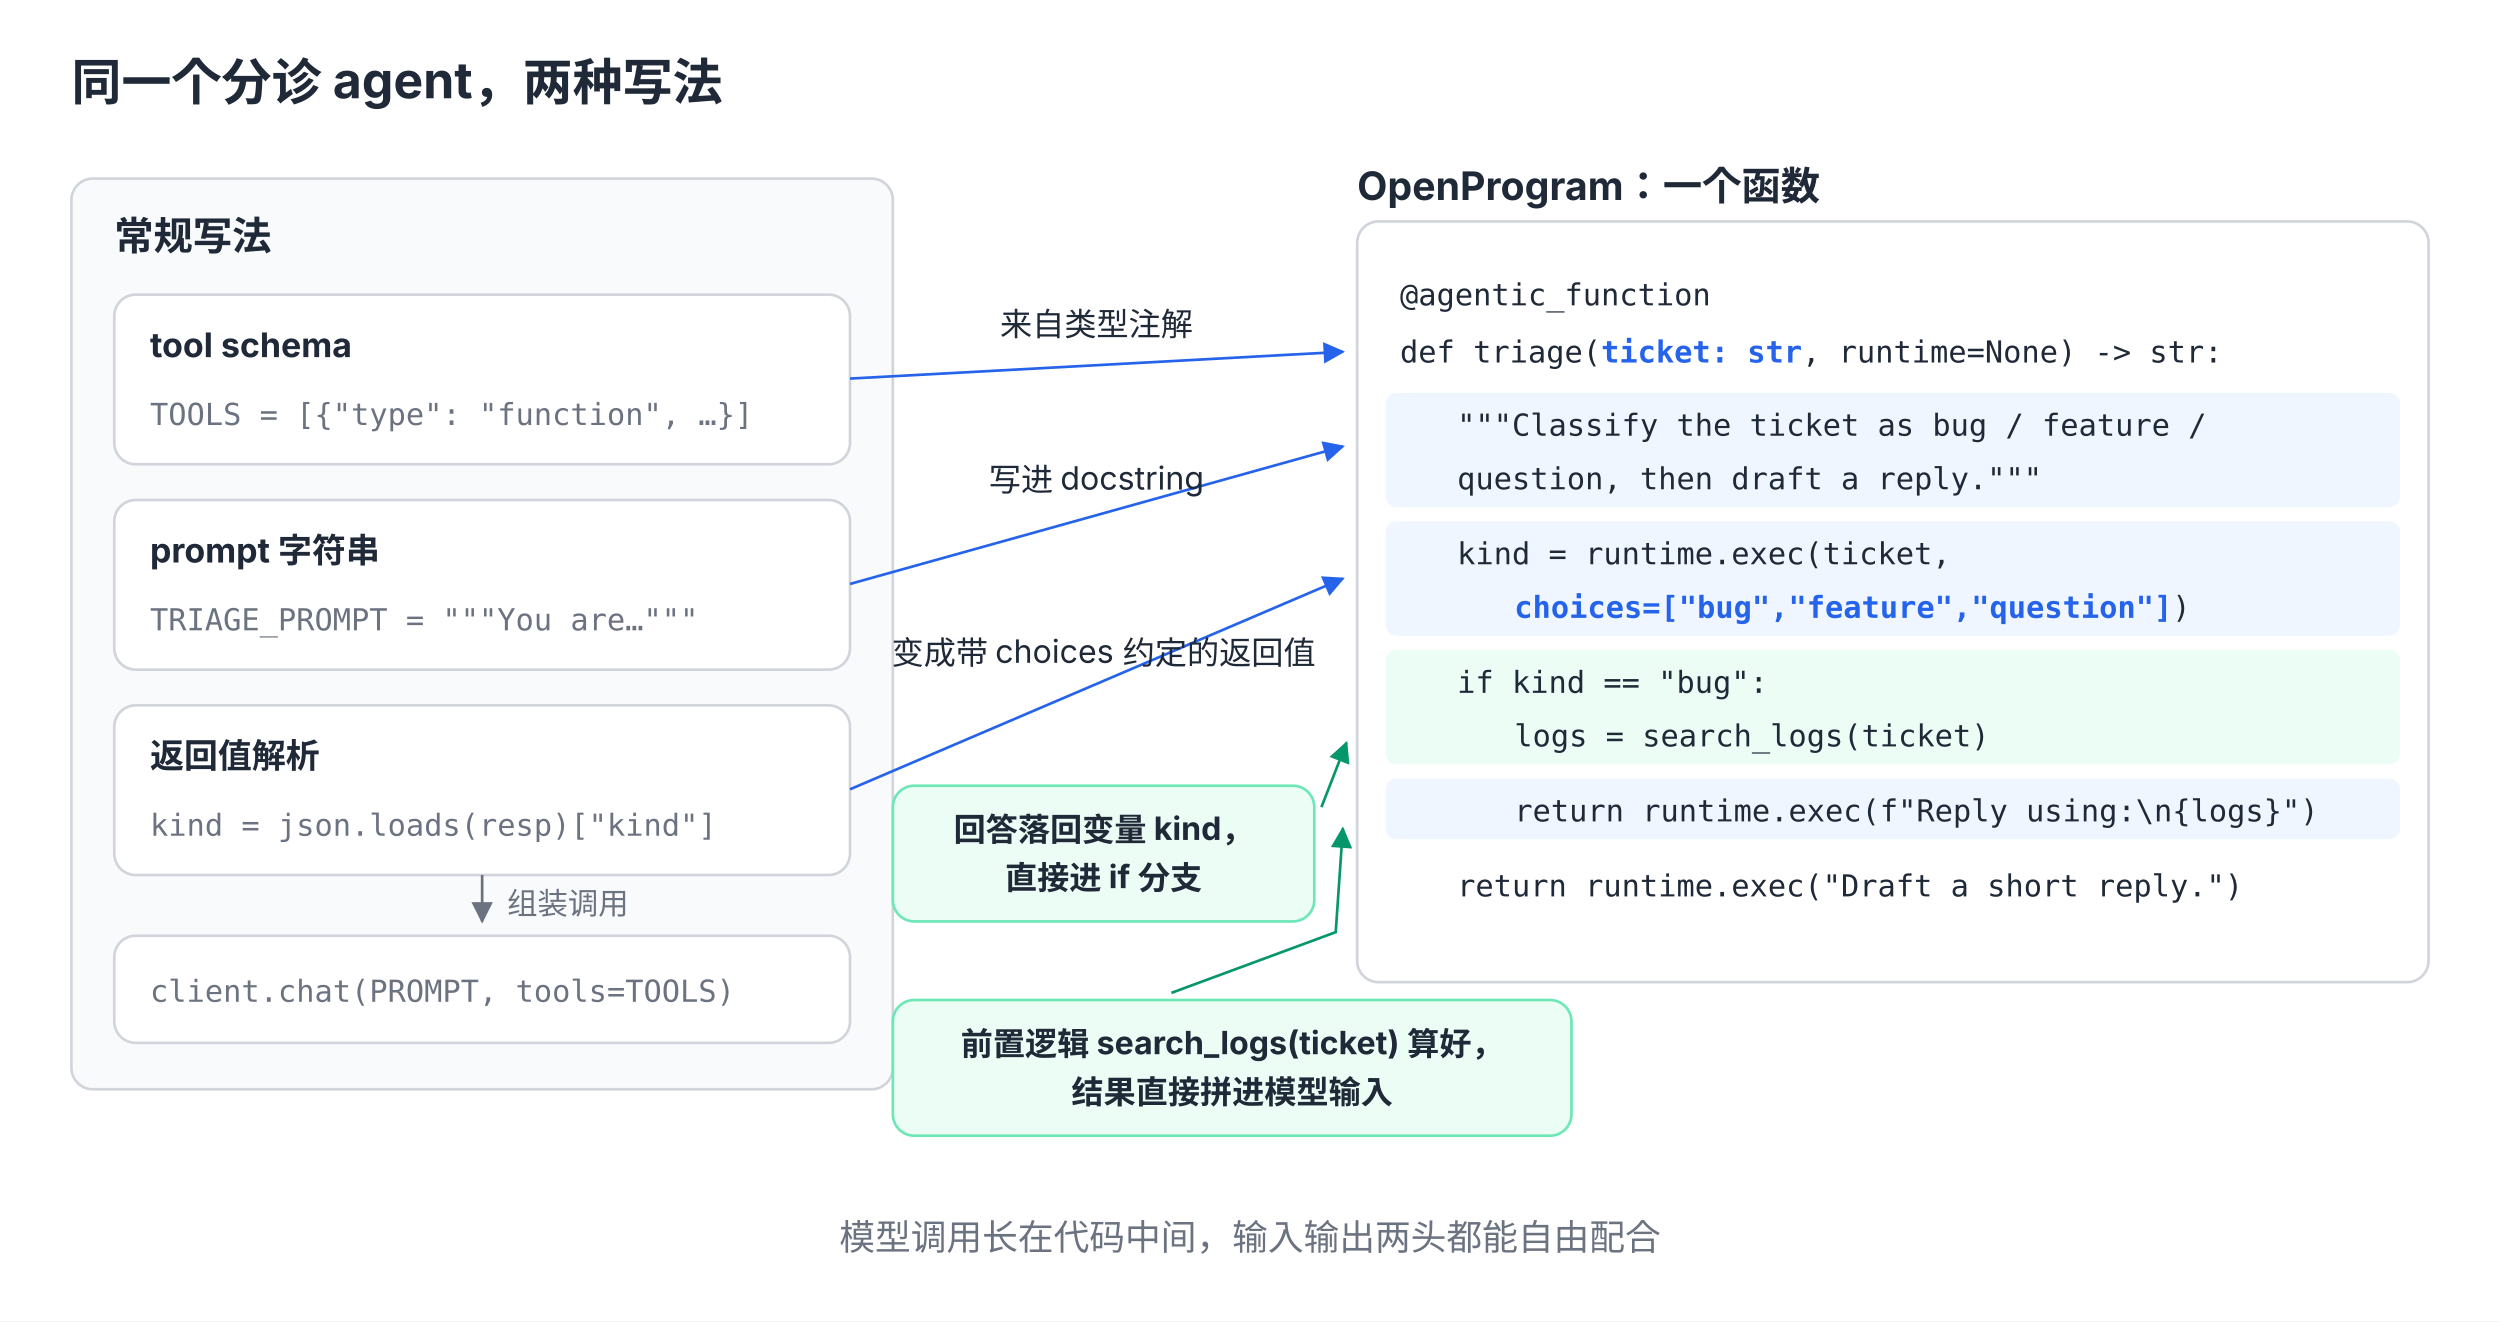
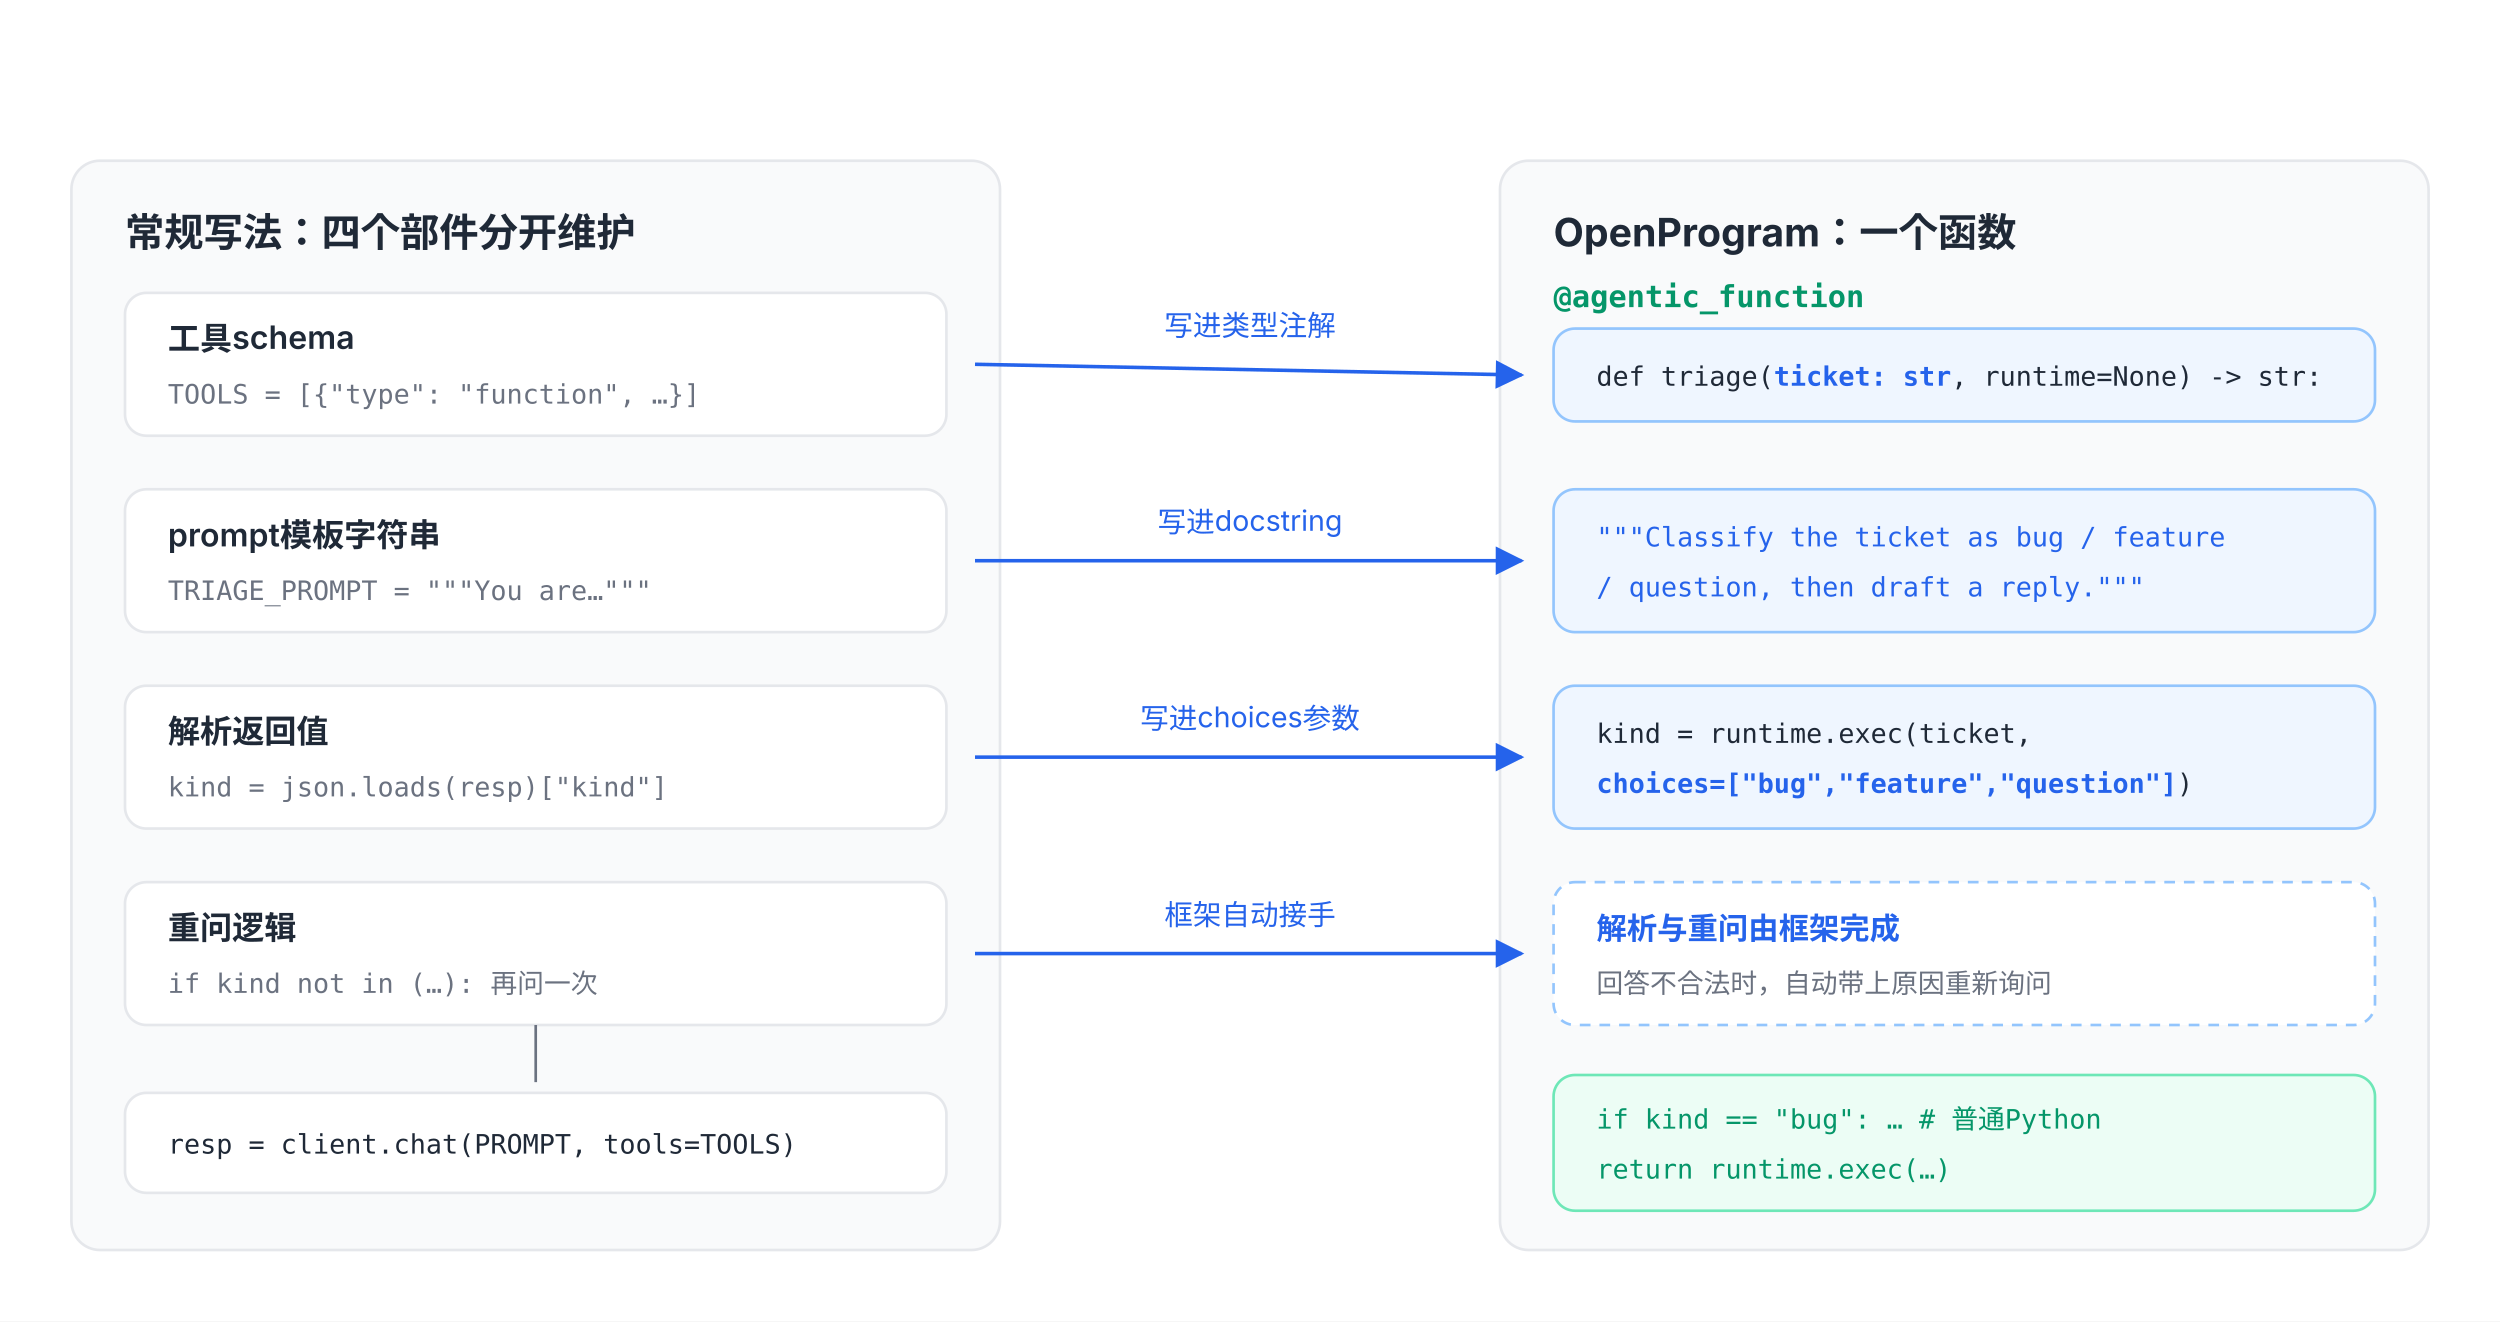
- <svg xmlns="http://www.w3.org/2000/svg" viewBox="0 0 1400 740" role="img" aria-label="同一个分诊 agent,两种写法:常规写法的 prompt、schema、解析在函数写法里各有位置,输入输出与代码自由配合">
+ <svg xmlns="http://www.w3.org/2000/svg" viewBox="0 0 1400 740" role="img" aria-label="同一个分诊agent的两种写法:常规写法的四个部件在函数写法里各有位置" font-family="-apple-system, 'PingFang SC', 'Helvetica Neue', sans-serif">
  <defs>
    <marker id="arrow" viewBox="0 0 10 10" refX="9" refY="5" markerWidth="8" markerHeight="8" orient="auto-start-reverse">
      <path d="M0,0 L10,5 L0,10 z" fill="#2563eb" />
    </marker>
-     <marker id="arrowg" viewBox="0 0 10 10" refX="9" refY="5" markerWidth="8" markerHeight="8" orient="auto-start-reverse">
-       <path d="M0,0 L10,5 L0,10 z" fill="#059669" />
-     </marker>
-     <marker id="arrowgray" viewBox="0 0 10 10" refX="9" refY="5" markerWidth="8" markerHeight="8" orient="auto-start-reverse">
-       <path d="M0,0 L10,5 L0,10 z" fill="#6b7280" />
-     </marker>
  </defs>
-   <style>
-     .t   { font-family: -apple-system, "PingFang SC", sans-serif; fill: #1f2937; }
-     .mut { font-family: -apple-system, "PingFang SC", sans-serif; fill: #6b7280; }
-     .c   { font-family: Menlo, monospace; font-size: 17px; fill: #1f2937; }
-     .cm  { font-family: Menlo, monospace; font-size: 17px; fill: #6b7280; }
-   </style>
  <rect width="1400" height="740" fill="#ffffff" />
-   <text x="40" y="56" class="t" font-size="28" font-weight="700">同一个分诊 agent，两种写法</text>
-   <rect x="40" y="100" width="460" height="510" rx="12" fill="#f9fafb" stroke="#d1d5db" stroke-width="1.5" />
-   <text x="64" y="140" class="t" font-size="22" font-weight="700">常规写法</text>
-   <rect x="64" y="165" width="412" height="95" rx="12" fill="#ffffff" stroke="#d1d5db" stroke-width="1.5" />
-   <text x="84" y="200" class="t" font-size="19" font-weight="700">tool schema</text>
-   <text x="84" y="238" class="cm">TOOLS = [{"type": "function", …}]</text>
-   <rect x="64" y="280" width="412" height="95" rx="12" fill="#ffffff" stroke="#d1d5db" stroke-width="1.5" />
-   <text x="84" y="315" class="t" font-size="19" font-weight="700">prompt 字符串</text>
-   <text x="84" y="353" class="cm">TRIAGE_PROMPT = """You are…"""</text>
-   <rect x="64" y="395" width="412" height="95" rx="12" fill="#ffffff" stroke="#d1d5db" stroke-width="1.5" />
-   <text x="84" y="430" class="t" font-size="19" font-weight="700">返回值解析</text>
-   <text x="84" y="468" class="cm">kind = json.loads(resp)["kind"]</text>
-   <line x1="270" y1="490" x2="270" y2="516" stroke="#6b7280" stroke-width="1.5" marker-end="url(#arrowgray)" />
-   <text x="284" y="512" class="mut" font-size="17">组装调用</text>
-   <rect x="64" y="524" width="412" height="60" rx="12" fill="#ffffff" stroke="#d1d5db" stroke-width="1.5" />
-   <text x="84" y="561" class="cm">client.chat(PROMPT, tools=TOOLS)</text>
-   <text x="760" y="112" class="t" font-size="22" font-weight="700">OpenProgram：一个函数</text>
-   <rect x="760" y="124" width="600" height="426" rx="12" fill="#ffffff" stroke="#d1d5db" stroke-width="1.5" />
-   <text x="784" y="171" class="c" fill="#7c3aed">@agentic_function</text>
-   <text x="784" y="203" class="c">def triage(<tspan fill="#2563eb" font-weight="700">ticket: str</tspan>, runtime=None) -&gt; str:</text>
-   <rect x="776" y="220" width="568" height="64" rx="6" fill="#eff6ff" />
-   <text x="816" y="244" class="c" fill="#2563eb">"""Classify the ticket as bug / feature /</text>
-   <text x="816" y="274" class="c" fill="#2563eb">question, then draft a reply."""</text>
-   <rect x="776" y="292" width="568" height="64" rx="6" fill="#eff6ff" />
-   <text x="816" y="316" class="c">kind = runtime.exec(ticket,</text>
-   <text x="848" y="346" class="c">
-     <tspan fill="#2563eb" font-weight="700">choices=["bug","feature","question"]</tspan>)</text>
-   <rect x="776" y="364" width="568" height="64" rx="6" fill="#ecfdf5" />
-   <text x="816" y="388" class="c" fill="#059669">if kind == "bug":</text>
-   <text x="848" y="418" class="c" fill="#059669">logs = search_logs(ticket)</text>
-   <rect x="776" y="436" width="568" height="34" rx="6" fill="#eff6ff" />
-   <text x="848" y="460" class="c">return runtime.exec(f"Reply using:\n{logs}")</text>
-   <text x="816" y="502" class="c">return runtime.exec("Draft a short reply.")</text>
-   <line x1="476" y1="212" x2="752" y2="197" stroke="#2563eb" stroke-width="1.5" marker-end="url(#arrow)" />
-   <text x="614" y="188" class="t" font-size="18" fill="#2563eb" text-anchor="middle">来自类型注解</text>
-   <line x1="476" y1="327" x2="752" y2="250" stroke="#2563eb" stroke-width="1.5" marker-end="url(#arrow)" />
-   <text x="614" y="275" class="t" font-size="18" fill="#2563eb" text-anchor="middle">写进 docstring</text>
-   <line x1="476" y1="442" x2="752" y2="324" stroke="#2563eb" stroke-width="1.5" marker-end="url(#arrow)" />
-   <text x="618" y="372" class="t" font-size="18" fill="#2563eb" text-anchor="middle">变成带 choices 约定的返回值</text>
-   <rect x="500" y="440" width="236" height="76" rx="12" fill="#ecfdf5" stroke="#6ee7b7" stroke-width="1.5" />
-   <text x="618" y="471" class="t" font-size="18" font-weight="700" fill="#059669" text-anchor="middle">回答落回变量 kind，</text>
-   <text x="618" y="498" class="t" font-size="18" font-weight="700" fill="#059669" text-anchor="middle">直接进 if 分支</text>
-   <line x1="740" y1="452" x2="754" y2="416" stroke="#059669" stroke-width="1.5" marker-end="url(#arrowg)" />
-   <rect x="500" y="560" width="380" height="76" rx="12" fill="#ecfdf5" stroke="#6ee7b7" stroke-width="1.5" />
-   <text x="690" y="591" class="t" font-size="18" font-weight="700" fill="#059669" text-anchor="middle">前置逻辑 search_logs(ticket) 算好，</text>
-   <text x="690" y="618" class="t" font-size="18" font-weight="700" fill="#059669" text-anchor="middle">结果直接拼进模型输入</text>
-   <polyline points="656,556 748,522 752,464" fill="none" stroke="#059669" stroke-width="1.5" marker-end="url(#arrowg)" />
-   <text x="700" y="700" class="mut" font-size="20" text-anchor="middle">模型调用长在代码中间，输入输出两头都能自由配合</text>
+   <rect x="40" y="90" width="520" height="610" rx="16" fill="#f9fafb" stroke="#e5e7eb" stroke-width="1.5" />
+   <text x="70" y="138" font-size="22" font-weight="700" fill="#1f2937">常规写法：四个部件分开维护</text>
+   <rect x="70" y="164" width="460" height="80" rx="12" fill="#ffffff" stroke="#e5e7eb" stroke-width="1.5" />
+   <text x="94" y="196" font-size="18" font-weight="600" fill="#1f2937">工具schema</text>
+   <text x="94" y="226" font-size="15" font-family="Menlo, monospace" fill="#6b7280">TOOLS = [{"type": "function", …}]</text>
+   <rect x="70" y="274" width="460" height="80" rx="12" fill="#ffffff" stroke="#e5e7eb" stroke-width="1.5" />
+   <text x="94" y="306" font-size="18" font-weight="600" fill="#1f2937">prompt模板字符串</text>
+   <text x="94" y="336" font-size="15" font-family="Menlo, monospace" fill="#6b7280">TRIAGE_PROMPT = """You are…"""</text>
+   <rect x="70" y="384" width="460" height="80" rx="12" fill="#ffffff" stroke="#e5e7eb" stroke-width="1.5" />
+   <text x="94" y="416" font-size="18" font-weight="600" fill="#1f2937">解析返回值</text>
+   <text x="94" y="446" font-size="15" font-family="Menlo, monospace" fill="#6b7280">kind = json.loads(resp)["kind"]</text>
+   <rect x="70" y="494" width="460" height="80" rx="12" fill="#ffffff" stroke="#e5e7eb" stroke-width="1.5" />
+   <text x="94" y="526" font-size="18" font-weight="600" fill="#1f2937">重问逻辑</text>
+   <text x="94" y="556" font-size="15" font-family="Menlo, monospace" fill="#6b7280">if kind not in (…): 再问一次</text>
+   <line x1="300" y1="574" x2="300" y2="606" stroke="#6b7280" stroke-width="1.5" />
+   <rect x="70" y="612" width="460" height="56" rx="12" fill="#ffffff" stroke="#e5e7eb" stroke-width="1.5" />
+   <text x="94" y="646" font-size="15" font-family="Menlo, monospace" fill="#1f2937">resp = client.chat(PROMPT, tools=TOOLS)</text>
+   <rect x="840" y="90" width="520" height="610" rx="16" fill="#f9fafb" stroke="#e5e7eb" stroke-width="1.5" />
+   <text x="870" y="138" font-size="22" font-weight="700" fill="#1f2937">OpenProgram：一个函数</text>
+   <text x="870" y="172" font-size="17" font-family="Menlo, monospace" font-weight="700" fill="#059669">@agentic_function</text>
+   <rect x="870" y="184" width="460" height="52" rx="12" fill="#eff6ff" stroke="#93c5fd" stroke-width="1.5" />
+   <text x="894" y="216" font-size="15" font-family="Menlo, monospace" fill="#1f2937">def triage(<tspan font-weight="700" fill="#2563eb">ticket: str</tspan>, runtime=None) -&gt; str:</text>
+   <rect x="870" y="274" width="460" height="80" rx="12" fill="#eff6ff" stroke="#93c5fd" stroke-width="1.5" />
+   <text x="894" y="306" font-size="15" font-family="Menlo, monospace" fill="#2563eb">"""Classify the ticket as bug / feature</text>
+   <text x="894" y="334" font-size="15" font-family="Menlo, monospace" fill="#2563eb">/ question, then draft a reply."""</text>
+   <rect x="870" y="384" width="460" height="80" rx="12" fill="#eff6ff" stroke="#93c5fd" stroke-width="1.5" />
+   <text x="894" y="416" font-size="15" font-family="Menlo, monospace" fill="#1f2937">kind = runtime.exec(ticket,</text>
+   <text x="894" y="444" font-size="15" font-family="Menlo, monospace" fill="#1f2937">
+     <tspan font-weight="700" fill="#2563eb">choices=["bug","feature","question"]</tspan>)</text>
+   <rect x="870" y="494" width="460" height="80" rx="12" fill="#ffffff" stroke="#93c5fd" stroke-width="1.5" stroke-dasharray="6 5" />
+   <text x="894" y="526" font-size="17" font-weight="600" fill="#2563eb">解析与重问由框架完成</text>
+   <text x="894" y="556" font-size="15" fill="#6b7280">回答不合法时，自动带上原因重新询问</text>
+   <rect x="870" y="602" width="460" height="76" rx="12" fill="#ecfdf5" stroke="#6ee7b7" stroke-width="1.5" />
+   <text x="894" y="632" font-size="15" font-family="Menlo, monospace" fill="#059669">if kind == "bug": …        # 普通Python</text>
+   <text x="894" y="660" font-size="15" font-family="Menlo, monospace" fill="#059669">return runtime.exec(…)</text>
+   <line x1="546" y1="204" x2="852" y2="210" stroke="#2563eb" stroke-width="2" marker-end="url(#arrow)" />
+   <text x="700" y="188" font-size="16" fill="#2563eb" text-anchor="middle">写进类型注解</text>
+   <line x1="546" y1="314" x2="852" y2="314" stroke="#2563eb" stroke-width="2" marker-end="url(#arrow)" />
+   <text x="700" y="298" font-size="16" fill="#2563eb" text-anchor="middle">写进docstring</text>
+   <line x1="546" y1="424" x2="852" y2="424" stroke="#2563eb" stroke-width="2" marker-end="url(#arrow)" />
+   <text x="700" y="408" font-size="16" fill="#2563eb" text-anchor="middle">写进choices参数</text>
+   <line x1="546" y1="534" x2="852" y2="534" stroke="#2563eb" stroke-width="2" marker-end="url(#arrow)" />
+   <text x="700" y="518" font-size="16" fill="#2563eb" text-anchor="middle">框架自动接手</text>
</svg>
